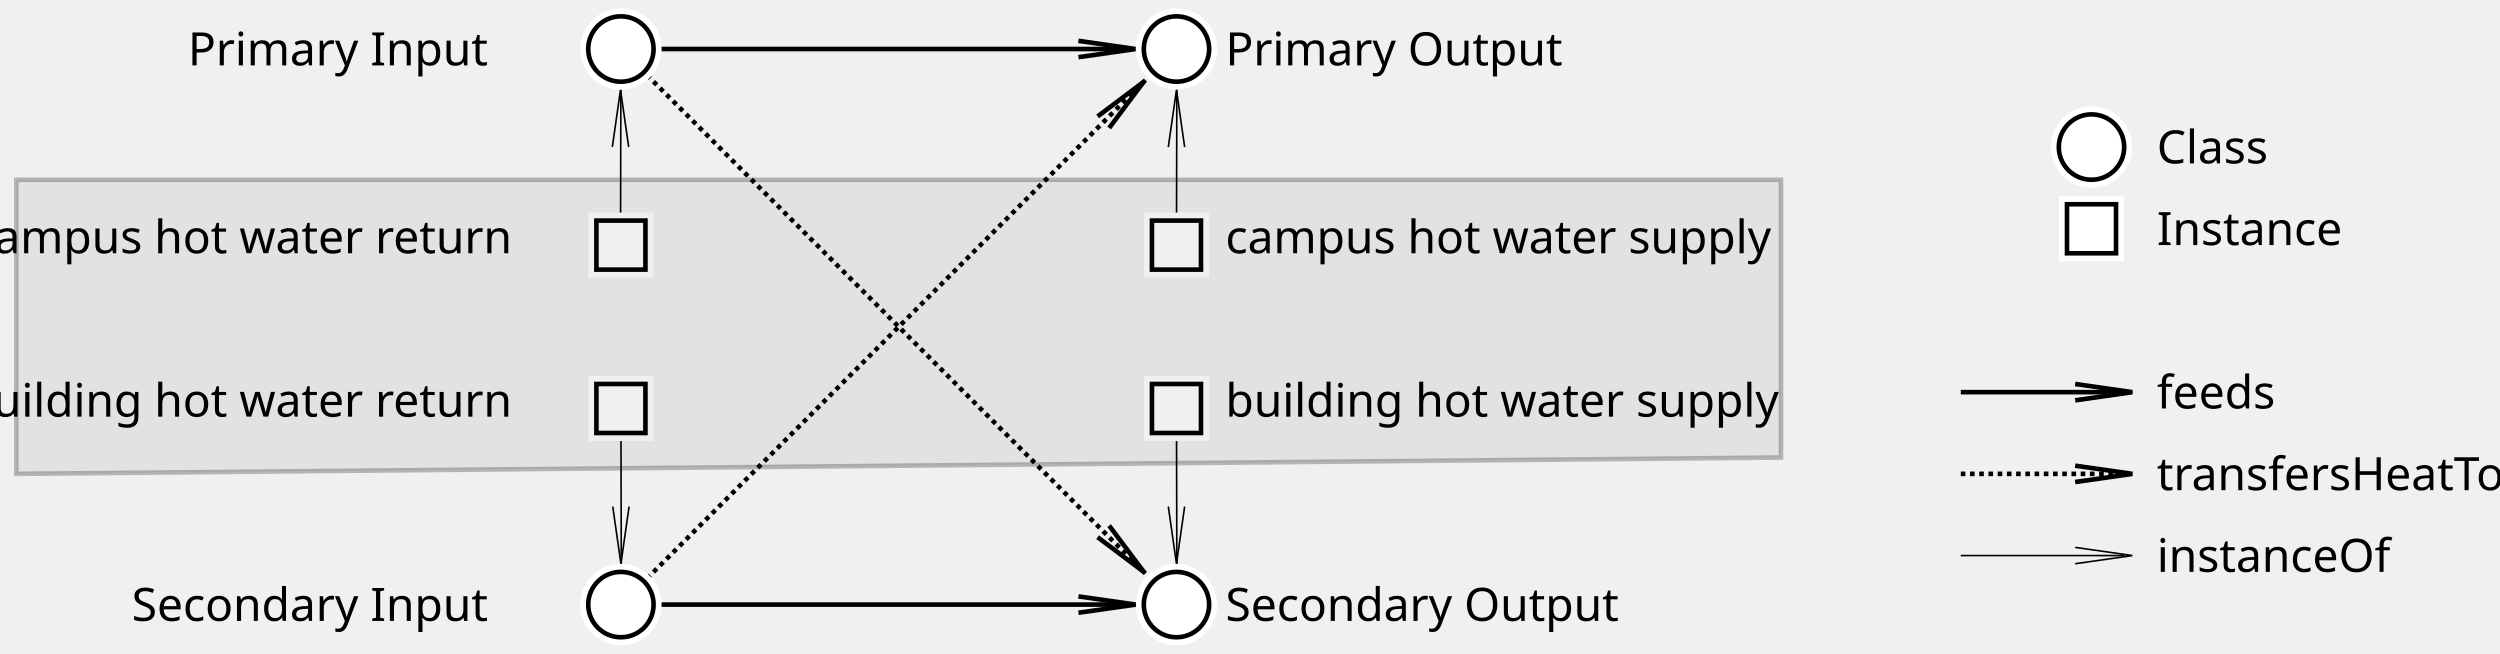
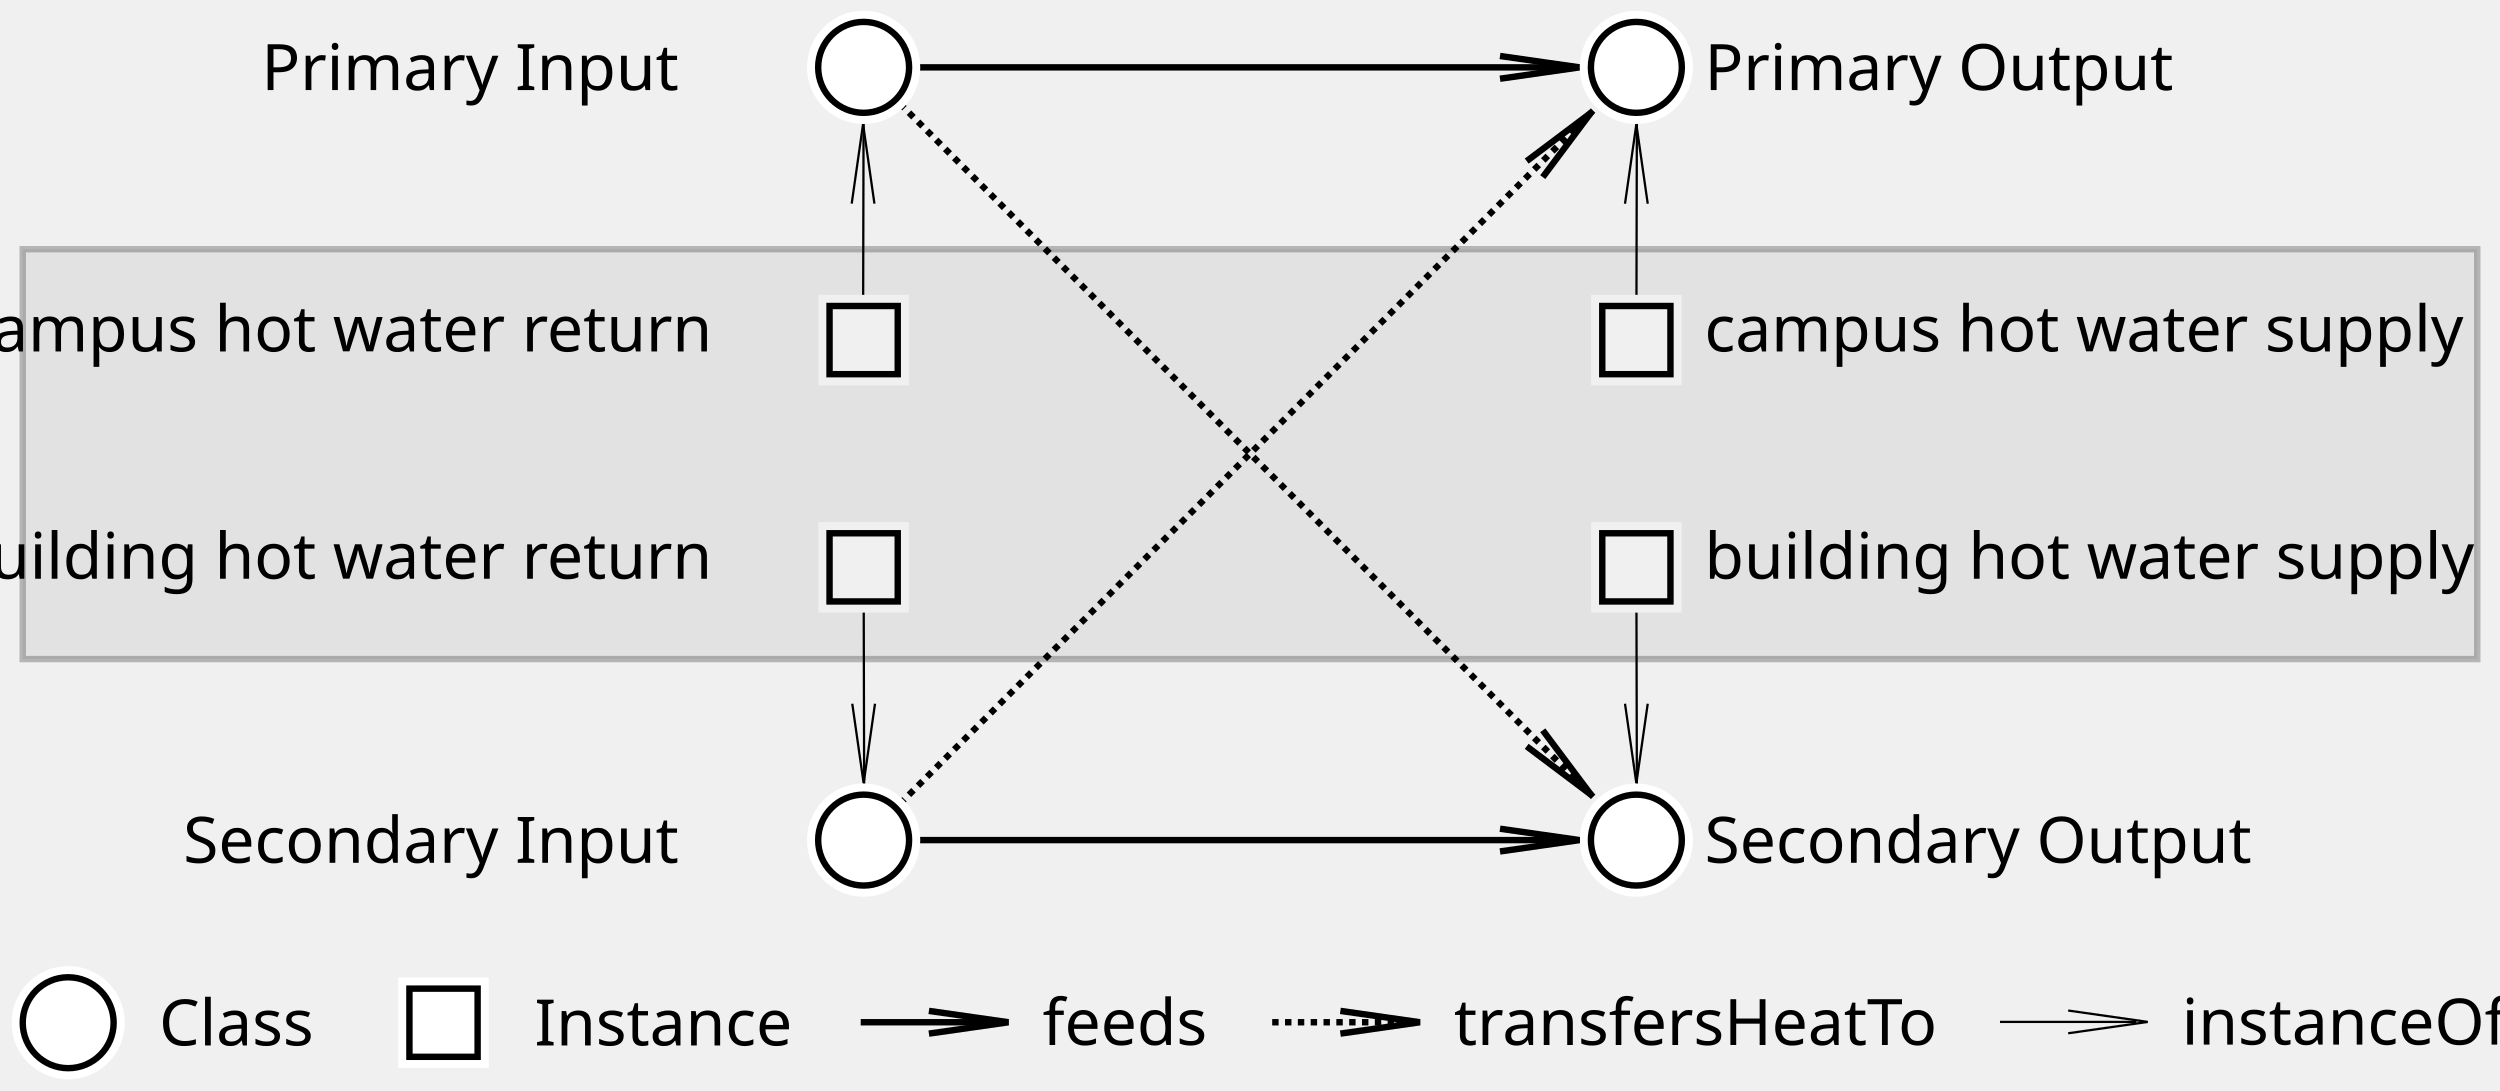
- <svg xmlns="http://www.w3.org/2000/svg" width="153mm" height="40mm" viewBox="0 0 542.126 141.732" id="svg2" version="1.1">
+ <svg xmlns="http://www.w3.org/2000/svg" width="110mm" height="48mm" viewBox="0 0 389.764 170.079" id="svg2" version="1.1">
  <defs id="defs4" />
-   <g id="layer1" transform="translate(0,-910.6299)">
-     <path style="fill:#000000;fill-opacity:0.06;fill-rule:evenodd;stroke:#000000;stroke-width:1px;stroke-linecap:butt;stroke-linejoin:miter;stroke-opacity:0.247" d="m 3.543,949.606 382.677,0 0,60.236 -382.677,3.543 z" id="path4682" />
-     <g id="g5808-1" style="stroke-width:0.354;stroke-miterlimit:4;stroke-dasharray:none" transform="translate(-396.7611,765.3403)">
+   <g id="layer1" transform="translate(0,-882.2835)">
+     <path style="fill:#000000;fill-opacity:0.06;fill-rule:evenodd;stroke:#000000;stroke-width:1px;stroke-linecap:butt;stroke-linejoin:miter;stroke-opacity:0.247" d="m 3.543,921.132 382.677,0 1.2e-4,63.907 -382.677,0 z" id="path4682" />
+     <g id="g5808-1" style="stroke-width:0.354;stroke-miterlimit:4;stroke-dasharray:none" transform="translate(-396.7613,736.866)">
      <path id="path5079-8" d="m 531.496,272.835 -0.089,-38.962" style="fill:none;fill-rule:evenodd;stroke:#000000;stroke-width:0.354;stroke-linecap:butt;stroke-linejoin:miter;stroke-miterlimit:4;stroke-dasharray:none;stroke-opacity:1" />
      <path id="path5591-3-7" d="m 529.635,255.132 1.772,12.402 1.772,-12.402" style="fill:none;fill-rule:evenodd;stroke:#000000;stroke-width:0.354;stroke-linecap:butt;stroke-linejoin:miter;stroke-miterlimit:4;stroke-dasharray:none;stroke-opacity:1" />
    </g>
-     <g id="g5808-1-2" style="stroke-width:0.354;stroke-miterlimit:4;stroke-dasharray:none" transform="translate(-276.2886,765.3403)">
+     <g id="g5808-1-2" style="stroke-width:0.354;stroke-miterlimit:4;stroke-dasharray:none" transform="translate(-276.2888,736.866)">
      <path id="path5079-8-3" d="m 531.496,272.835 -0.089,-38.962" style="fill:none;fill-rule:evenodd;stroke:#000000;stroke-width:0.354;stroke-linecap:butt;stroke-linejoin:miter;stroke-miterlimit:4;stroke-dasharray:none;stroke-opacity:1" />
      <path id="path5591-3-7-7" d="m 529.635,255.132 1.772,12.402 1.772,-12.402" style="fill:none;fill-rule:evenodd;stroke:#000000;stroke-width:0.354;stroke-linecap:butt;stroke-linejoin:miter;stroke-miterlimit:4;stroke-dasharray:none;stroke-opacity:1" />
    </g>
-     <g id="g5808-1-5" style="stroke-width:0.354;stroke-miterlimit:4;stroke-dasharray:none" transform="matrix(1,0,0,-1,-396.8504,1197.638)">
+     <g id="g5808-1-5" style="stroke-width:0.354;stroke-miterlimit:4;stroke-dasharray:none" transform="matrix(1,0,0,-1,-396.8505,1169.164)">
      <path id="path5079-8-9" d="m 531.496,272.835 -0.089,-38.962" style="fill:none;fill-rule:evenodd;stroke:#000000;stroke-width:0.354;stroke-linecap:butt;stroke-linejoin:miter;stroke-miterlimit:4;stroke-dasharray:none;stroke-opacity:1" />
      <path id="path5591-3-7-2" d="m 529.635,255.132 1.772,12.402 1.772,-12.402" style="fill:none;fill-rule:evenodd;stroke:#000000;stroke-width:0.354;stroke-linecap:butt;stroke-linejoin:miter;stroke-miterlimit:4;stroke-dasharray:none;stroke-opacity:1" />
    </g>
-     <g id="g5808-1-5-2" style="stroke-width:0.354;stroke-miterlimit:4;stroke-dasharray:none" transform="matrix(1,0,0,-1,-276.2887,1197.652)">
+     <g id="g5808-1-5-2" style="stroke-width:0.354;stroke-miterlimit:4;stroke-dasharray:none" transform="matrix(1,0,0,-1,-276.2888,1169.178)">
      <path id="path5079-8-9-8" d="m 531.496,272.835 -0.089,-38.962" style="fill:none;fill-rule:evenodd;stroke:#000000;stroke-width:0.354;stroke-linecap:butt;stroke-linejoin:miter;stroke-miterlimit:4;stroke-dasharray:none;stroke-opacity:1" />
      <path id="path5591-3-7-2-9" d="m 529.635,255.132 1.772,12.402 1.772,-12.402" style="fill:none;fill-rule:evenodd;stroke:#000000;stroke-width:0.354;stroke-linecap:butt;stroke-linejoin:miter;stroke-miterlimit:4;stroke-dasharray:none;stroke-opacity:1" />
    </g>
    <flowRoot xml:space="preserve" id="flowRoot6126" style="font-style:normal;font-variant:normal;font-weight:normal;font-stretch:normal;font-size:15px;line-height:125%;font-family:cmr10;-inkscape-font-specification:'cmr10, Normal';text-align:center;letter-spacing:0px;word-spacing:0px;writing-mode:lr-tb;text-anchor:middle;fill:#000000;fill-opacity:1;stroke:none;stroke-width:1px;stroke-linecap:butt;stroke-linejoin:miter;stroke-opacity:1" transform="translate(-892.9135,76.18106)">
      <flowRegion id="flowRegion6128">
        <rect id="rect6130" width="56.693" height="77.953" x="21.26" y="492.52" />
      </flowRegion>
      <flowPara id="flowPara6132" />
    </flowRoot>
-     <g id="g4700" transform="translate(88.58266,-63.77957)">
-       <circle transform="matrix(0,1,-1,0,0,0)" r="7.087" cy="-364.96" cx="1006.299" id="path4146-1-1-0-9-9-4-5-1-6" style="color:#000000;clip-rule:nonzero;display:inline;overflow:visible;visibility:visible;opacity:1;isolation:auto;mix-blend-mode:normal;color-interpolation:sRGB;color-interpolation-filters:linearRGB;solid-color:#000000;solid-opacity:1;fill:#ffffff;fill-opacity:1;fill-rule:nonzero;stroke:#ffffff;stroke-width:3.48;stroke-linecap:butt;stroke-linejoin:miter;stroke-miterlimit:4;stroke-dasharray:none;stroke-dashoffset:0;stroke-opacity:1;color-rendering:auto;image-rendering:auto;shape-rendering:auto;text-rendering:auto;enable-background:accumulate" />
-       <text id="text4138-4-2-7-2-5-4-6-8" y="1009.842" x="379.134" style="font-style:normal;font-variant:normal;font-weight:normal;font-stretch:normal;font-size:10px;line-height:125%;font-family:cmr10;-inkscape-font-specification:'cmr10, Normal';text-align:start;letter-spacing:0px;word-spacing:0px;writing-mode:lr-tb;text-anchor:start;fill:#000000;fill-opacity:1;stroke:none;stroke-width:1px;stroke-linecap:butt;stroke-linejoin:miter;stroke-opacity:1" xml:space="preserve">
-         <tspan y="1009.842" x="379.134" id="tspan4140-68-2-0-4-9-8-7-8">Class</tspan>
-       </text>
-       <circle transform="matrix(0,1,-1,0,0,0)" r="7.087" cy="-364.961" cx="1006.299" id="path4146-1-1-0-9-9-4-5-4" style="color:#000000;clip-rule:nonzero;display:inline;overflow:visible;visibility:visible;opacity:1;isolation:auto;mix-blend-mode:normal;color-interpolation:sRGB;color-interpolation-filters:linearRGB;solid-color:#000000;solid-opacity:1;fill:none;fill-opacity:1;fill-rule:nonzero;stroke:#000000;stroke-width:1px;stroke-linecap:butt;stroke-linejoin:miter;stroke-miterlimit:4;stroke-dasharray:none;stroke-dashoffset:0;stroke-opacity:1;color-rendering:auto;image-rendering:auto;shape-rendering:auto;text-rendering:auto;enable-background:accumulate" />
-       <g transform="translate(12.40158,69.0945)" id="g6736">
-         <path style="fill:#ffffff;fill-opacity:1;fill-rule:evenodd;stroke:#ffffff;stroke-width:3.48;stroke-linecap:butt;stroke-linejoin:miter;stroke-miterlimit:4;stroke-dasharray:none;stroke-opacity:1" d="m 357.874,949.606 0,10.63 -10.63,0 0,-10.63 z" id="path4898-0-8-8-1" />
-         <path style="fill:none;fill-rule:evenodd;stroke:#000000;stroke-width:1px;stroke-linecap:butt;stroke-linejoin:miter;stroke-opacity:1" d="m 357.874,949.606 0,10.63 -10.63,0 0,-10.63 z" id="path4898-9-4-4" />
+     <g id="g4330" transform="translate(-1.2202901e-4,-28.47427)">
+       <g transform="translate(-6.9460531e-7,0.1278131)" id="g4317">
+         <circle style="color:#000000;clip-rule:nonzero;display:inline;overflow:visible;visibility:visible;opacity:1;isolation:auto;mix-blend-mode:normal;color-interpolation:sRGB;color-interpolation-filters:linearRGB;solid-color:#000000;solid-opacity:1;fill:#ffffff;fill-opacity:1;fill-rule:nonzero;stroke:#ffffff;stroke-width:3.48;stroke-linecap:butt;stroke-linejoin:miter;stroke-miterlimit:4;stroke-dasharray:none;stroke-dashoffset:0;stroke-opacity:1;color-rendering:auto;image-rendering:auto;shape-rendering:auto;text-rendering:auto;enable-background:accumulate" id="path4146-1-1-0-9-9-4-5-1-6" cx="1070.079" cy="-10.63" r="7.087" transform="matrix(0,1,-1,0,0,0)" />
+         <text xml:space="preserve" style="font-style:normal;font-variant:normal;font-weight:normal;font-stretch:normal;font-size:10px;line-height:125%;font-family:cmr10;-inkscape-font-specification:'cmr10, Normal';text-align:start;letter-spacing:0px;word-spacing:0px;writing-mode:lr-tb;text-anchor:start;fill:#000000;fill-opacity:1;stroke:none;stroke-width:1px;stroke-linecap:butt;stroke-linejoin:miter;stroke-opacity:1" x="24.803" y="1073.622" id="text4138-4-2-7-2-5-4-6-8">
+           <tspan id="tspan4140-68-2-0-4-9-8-7-8" x="24.803" y="1073.622">Class</tspan>
+         </text>
+         <circle style="color:#000000;clip-rule:nonzero;display:inline;overflow:visible;visibility:visible;opacity:1;isolation:auto;mix-blend-mode:normal;color-interpolation:sRGB;color-interpolation-filters:linearRGB;solid-color:#000000;solid-opacity:1;fill:none;fill-opacity:1;fill-rule:nonzero;stroke:#000000;stroke-width:1px;stroke-linecap:butt;stroke-linejoin:miter;stroke-miterlimit:4;stroke-dasharray:none;stroke-dashoffset:0;stroke-opacity:1;color-rendering:auto;image-rendering:auto;shape-rendering:auto;text-rendering:auto;enable-background:accumulate" id="path4146-1-1-0-9-9-4-5-4" cx="1070.079" cy="-10.63" r="7.087" transform="matrix(0,1,-1,0,0,0)" />
      </g>
-       <text xml:space="preserve" style="font-style:normal;font-variant:normal;font-weight:normal;font-stretch:normal;font-size:10px;line-height:125%;font-family:cmr10;-inkscape-font-specification:'cmr10, Normal';text-align:start;letter-spacing:0px;word-spacing:0px;writing-mode:lr-tb;text-anchor:start;fill:#000000;fill-opacity:1;stroke:none;stroke-width:1px;stroke-linecap:butt;stroke-linejoin:miter;stroke-opacity:1" x="379.134" y="1027.559" id="text4138-4-2-7-2-5-4-6-2-7-5-9">
-         <tspan id="tspan4140-68-2-0-4-9-8-7-3-3-0-2" x="379.134" y="1027.559">Instance</tspan>
-       </text>
-       <g transform="translate(-56.69294,15.94492)" id="g6740">
-         <path style="fill:none;fill-rule:evenodd;stroke:#000000;stroke-width:1px;stroke-linecap:butt;stroke-linejoin:miter;stroke-opacity:1" d="m 428.74,1043.504 -35.433,0" id="path4894-9" />
-         <path style="fill:none;fill-rule:evenodd;stroke:#000000;stroke-width:1px;stroke-linecap:butt;stroke-linejoin:miter;stroke-opacity:1" d="m 418.11,1041.732 12.402,1.772 -12.402,1.772" id="path5591-26" />
+       <g transform="translate(58.51797,-17.58859)" id="g4323">
+         <g id="g6736" transform="translate(-341.929,132.8739)">
+           <path id="path4898-0-8-8-1" d="m 357.874,949.606 0,10.63 -10.63,0 0,-10.63 z" style="fill:#ffffff;fill-opacity:1;fill-rule:evenodd;stroke:#ffffff;stroke-width:3.48;stroke-linecap:butt;stroke-linejoin:miter;stroke-miterlimit:4;stroke-dasharray:none;stroke-opacity:1" />
+           <path id="path4898-9-4-4" d="m 357.874,949.606 0,10.63 -10.63,0 0,-10.63 z" style="fill:none;fill-rule:evenodd;stroke:#000000;stroke-width:1px;stroke-linecap:butt;stroke-linejoin:miter;stroke-opacity:1" />
+         </g>
+         <text id="text4138-4-2-7-2-5-4-6-2-7-5-9" y="1091.339" x="24.803" style="font-style:normal;font-variant:normal;font-weight:normal;font-stretch:normal;font-size:10px;line-height:125%;font-family:cmr10;-inkscape-font-specification:'cmr10, Normal';text-align:start;letter-spacing:0px;word-spacing:0px;writing-mode:lr-tb;text-anchor:start;fill:#000000;fill-opacity:1;stroke:none;stroke-width:1px;stroke-linecap:butt;stroke-linejoin:miter;stroke-opacity:1" xml:space="preserve">
+           <tspan y="1091.339" x="24.803" id="tspan4140-68-2-0-4-9-8-7-3-3-0-2">Instance</tspan>
+         </text>
      </g>
-       <path id="path5081-6" d="m 336.614,1077.165 35.433,0" style="fill:none;fill-rule:evenodd;stroke:#000000;stroke-width:1;stroke-linecap:butt;stroke-linejoin:miter;stroke-miterlimit:4;stroke-dasharray:1, 1;stroke-dashoffset:0;stroke-opacity:1" />
-       <path id="path5591-37-4-6-4" d="m 361.417,1075.394 12.402,1.772 -12.402,1.772" style="fill:none;fill-rule:evenodd;stroke:#000000;stroke-width:1px;stroke-linecap:butt;stroke-linejoin:miter;stroke-opacity:1" />
-       <g style="stroke-width:0.354;stroke-miterlimit:4;stroke-dasharray:none" transform="translate(-56.69292,51.37802)" id="g6740-5">
-         <path style="fill:none;fill-rule:evenodd;stroke:#000000;stroke-width:0.354;stroke-linecap:butt;stroke-linejoin:miter;stroke-miterlimit:4;stroke-dasharray:none;stroke-opacity:1" d="m 428.74,1043.504 -35.433,0" id="path4894-9-0" />
-         <path style="fill:none;fill-rule:evenodd;stroke:#000000;stroke-width:0.354;stroke-linecap:butt;stroke-linejoin:miter;stroke-miterlimit:4;stroke-dasharray:none;stroke-opacity:1" d="m 418.11,1041.732 12.402,1.772 -12.402,1.772" id="path5591-26-4" />
+       <g transform="translate(31.43447,0.05371641)" id="g4288">
+         <g id="g6740" transform="translate(-304.7244,26.57484)">
+           <path id="path4894-9" d="m 428.74,1043.504 -21.26,0" style="fill:none;fill-rule:evenodd;stroke:#000000;stroke-width:1px;stroke-linecap:butt;stroke-linejoin:miter;stroke-opacity:1" />
+           <path id="path5591-26" d="m 418.11,1041.732 12.402,1.772 -12.402,1.772" style="fill:none;fill-rule:evenodd;stroke:#000000;stroke-width:1px;stroke-linecap:butt;stroke-linejoin:miter;stroke-opacity:1" />
+         </g>
+         <text id="text4138-4-2-7-2-5-4-6-2-7-5-9-8" y="1073.622" x="131.102" style="font-style:normal;font-variant:normal;font-weight:normal;font-stretch:normal;font-size:10px;line-height:125%;font-family:cmr10;-inkscape-font-specification:'cmr10, Normal';text-align:start;letter-spacing:0px;word-spacing:0px;writing-mode:lr-tb;text-anchor:start;fill:#000000;fill-opacity:1;stroke:none;stroke-width:1px;stroke-linecap:butt;stroke-linejoin:miter;stroke-opacity:1" xml:space="preserve">
+           <tspan y="1073.622" x="131.102" id="tspan4140-68-2-0-4-9-8-7-3-3-0-2-7">feeds</tspan>
+         </text>
      </g>
-       <text xml:space="preserve" style="font-style:normal;font-variant:normal;font-weight:normal;font-stretch:normal;font-size:10px;line-height:125%;font-family:cmr10;-inkscape-font-specification:'cmr10, Normal';text-align:start;letter-spacing:0px;word-spacing:0px;writing-mode:lr-tb;text-anchor:start;fill:#000000;fill-opacity:1;stroke:none;stroke-width:1px;stroke-linecap:butt;stroke-linejoin:miter;stroke-opacity:1" x="379.134" y="1062.992" id="text4138-4-2-7-2-5-4-6-2-7-5-9-8">
-         <tspan id="tspan4140-68-2-0-4-9-8-7-3-3-0-2-7" x="379.134" y="1062.992">feeds</tspan>
-       </text>
-       <text xml:space="preserve" style="font-style:normal;font-variant:normal;font-weight:normal;font-stretch:normal;font-size:10px;line-height:125%;font-family:cmr10;-inkscape-font-specification:'cmr10, Normal';text-align:start;letter-spacing:0px;word-spacing:0px;writing-mode:lr-tb;text-anchor:start;fill:#000000;fill-opacity:1;stroke:none;stroke-width:1px;stroke-linecap:butt;stroke-linejoin:miter;stroke-opacity:1" x="379.134" y="1080.709" id="text4138-4-2-7-2-5-4-6-2-7-5-9-8-2">
-         <tspan id="tspan4140-68-2-0-4-9-8-7-3-3-0-2-7-72" x="379.134" y="1080.709">transfersHeatTo</tspan>
-       </text>
-       <text xml:space="preserve" style="font-style:normal;font-variant:normal;font-weight:normal;font-stretch:normal;font-size:10px;line-height:125%;font-family:cmr10;-inkscape-font-specification:'cmr10, Normal';text-align:start;letter-spacing:0px;word-spacing:0px;writing-mode:lr-tb;text-anchor:start;fill:#000000;fill-opacity:1;stroke:none;stroke-width:1px;stroke-linecap:butt;stroke-linejoin:miter;stroke-opacity:1" x="379.134" y="1098.425" id="text4138-4-2-7-2-5-4-6-2-7-5-9-8-26">
-         <tspan id="tspan4140-68-2-0-4-9-8-7-3-3-0-2-7-1" x="379.134" y="1098.425">instanceOf</tspan>
-       </text>
+       <g transform="translate(95.58657,-17.66284)" id="g4295">
+         <path style="fill:none;fill-rule:evenodd;stroke:#000000;stroke-width:1;stroke-linecap:butt;stroke-linejoin:miter;stroke-miterlimit:4;stroke-dasharray:1, 1;stroke-dashoffset:0;stroke-opacity:1" d="m 102.756,1087.795 21.26,0" id="path5081-6" />
+         <path style="fill:none;fill-rule:evenodd;stroke:#000000;stroke-width:1px;stroke-linecap:butt;stroke-linejoin:miter;stroke-opacity:1" d="m 113.386,1086.024 12.402,1.772 -12.402,1.772" id="path5591-37-4-6-4" />
+         <text id="text4138-4-2-7-2-5-4-6-2-7-5-9-8-2" y="1091.339" x="131.102" style="font-style:normal;font-variant:normal;font-weight:normal;font-stretch:normal;font-size:10px;line-height:125%;font-family:cmr10;-inkscape-font-specification:'cmr10, Normal';text-align:start;letter-spacing:0px;word-spacing:0px;writing-mode:lr-tb;text-anchor:start;fill:#000000;fill-opacity:1;stroke:none;stroke-width:1px;stroke-linecap:butt;stroke-linejoin:miter;stroke-opacity:1" xml:space="preserve">
+           <tspan y="1091.339" x="131.102" id="tspan4140-68-2-0-4-9-8-7-3-3-0-2-7-72">transfersHeatTo</tspan>
+         </text>
+       </g>
+       <g transform="translate(209.0551,-35.4331)" id="g4301">
+         <g id="g6740-5" transform="translate(-304.7244,62.00794)" style="stroke-width:0.354;stroke-miterlimit:4;stroke-dasharray:none">
+           <path id="path4894-9-0" d="m 428.74,1043.504 -21.26,0" style="fill:none;fill-rule:evenodd;stroke:#000000;stroke-width:0.354;stroke-linecap:butt;stroke-linejoin:miter;stroke-miterlimit:4;stroke-dasharray:none;stroke-opacity:1" />
+           <path id="path5591-26-4" d="m 418.11,1041.732 12.402,1.772 -12.402,1.772" style="fill:none;fill-rule:evenodd;stroke:#000000;stroke-width:0.354;stroke-linecap:butt;stroke-linejoin:miter;stroke-miterlimit:4;stroke-dasharray:none;stroke-opacity:1" />
+         </g>
+         <text id="text4138-4-2-7-2-5-4-6-2-7-5-9-8-26" y="1109.055" x="131.102" style="font-style:normal;font-variant:normal;font-weight:normal;font-stretch:normal;font-size:10px;line-height:125%;font-family:cmr10;-inkscape-font-specification:'cmr10, Normal';text-align:start;letter-spacing:0px;word-spacing:0px;writing-mode:lr-tb;text-anchor:start;fill:#000000;fill-opacity:1;stroke:none;stroke-width:1px;stroke-linecap:butt;stroke-linejoin:miter;stroke-opacity:1" xml:space="preserve">
+           <tspan y="1109.055" x="131.102" id="tspan4140-68-2-0-4-9-8-7-3-3-0-2-7-1">instanceOf</tspan>
+         </text>
+       </g>
    </g>
-     <path style="fill:#f0f0f0;fill-opacity:1;fill-rule:evenodd;stroke:#f0f0f0;stroke-width:3.48;stroke-linecap:butt;stroke-linejoin:miter;stroke-miterlimit:4;stroke-dasharray:none;stroke-opacity:1" d="m 260.433,993.898 0,10.63 -10.63,0 0,-10.63 z" id="path4898-0-7-6" />
-     <path style="fill:none;fill-rule:evenodd;stroke:#000000;stroke-width:1px;stroke-linecap:butt;stroke-linejoin:miter;stroke-opacity:1" d="m 260.433,993.898 0,10.63 -10.63,0 0,-10.63 z" id="path4898-5-7" />
-     <text id="text4138-4-2-7-2-5-4-6-2-9-5" y="1000.984" x="265.748" style="font-style:normal;font-variant:normal;font-weight:normal;font-stretch:normal;font-size:10px;line-height:125%;font-family:cmr10;-inkscape-font-specification:'cmr10, Normal';text-align:start;letter-spacing:0px;word-spacing:0px;writing-mode:lr-tb;text-anchor:start;fill:#000000;fill-opacity:1;stroke:none;stroke-width:1px;stroke-linecap:butt;stroke-linejoin:miter;stroke-opacity:1" xml:space="preserve">
-       <tspan id="tspan6604-3" y="1000.984" x="265.748">building hot water supply</tspan>
+     <path style="fill:#f0f0f0;fill-opacity:1;fill-rule:evenodd;stroke:#f0f0f0;stroke-width:3.48;stroke-linecap:butt;stroke-linejoin:miter;stroke-miterlimit:4;stroke-dasharray:none;stroke-opacity:1" d="m 260.433,965.423 0,10.63 -10.63,0 0,-10.63 z" id="path4898-0-7-6" />
+     <path style="fill:none;fill-rule:evenodd;stroke:#000000;stroke-width:1px;stroke-linecap:butt;stroke-linejoin:miter;stroke-opacity:1" d="m 260.433,965.423 0,10.63 -10.63,0 0,-10.63 z" id="path4898-5-7" />
+     <text id="text4138-4-2-7-2-5-4-6-2-9-5" y="972.51" x="265.748" style="font-style:normal;font-variant:normal;font-weight:normal;font-stretch:normal;font-size:10px;line-height:125%;font-family:cmr10;-inkscape-font-specification:'cmr10, Normal';text-align:start;letter-spacing:0px;word-spacing:0px;writing-mode:lr-tb;text-anchor:start;fill:#000000;fill-opacity:1;stroke:none;stroke-width:1px;stroke-linecap:butt;stroke-linejoin:miter;stroke-opacity:1" xml:space="preserve">
+       <tspan id="tspan6604-3" y="972.51" x="265.748">building hot water supply</tspan>
    </text>
-     <path style="fill:#f0f0f0;fill-opacity:1;fill-rule:evenodd;stroke:#f0f0f0;stroke-width:3.48;stroke-linecap:butt;stroke-linejoin:miter;stroke-miterlimit:4;stroke-dasharray:none;stroke-opacity:1" d="m 139.961,993.898 0,10.63 -10.63,0 0,-10.63 z" id="path4898-0-7-1-6" />
-     <path style="fill:none;fill-rule:evenodd;stroke:#000000;stroke-width:1px;stroke-linecap:butt;stroke-linejoin:miter;stroke-opacity:1" d="m 139.961,993.898 0,10.63 -10.63,0 0,-10.63 z" id="path4898-5-2-2" />
-     <text id="text4138-4-2-7-2-5-4-6-2-9-9-9" y="1000.984" x="124.016" style="font-style:normal;font-variant:normal;font-weight:normal;font-stretch:normal;font-size:10px;line-height:125%;font-family:cmr10;-inkscape-font-specification:'cmr10, Normal';text-align:end;letter-spacing:0px;word-spacing:0px;writing-mode:lr-tb;text-anchor:end;fill:#000000;fill-opacity:1;stroke:none;stroke-width:1px;stroke-linecap:butt;stroke-linejoin:miter;stroke-opacity:1" xml:space="preserve">
-       <tspan y="1000.984" x="124.016" id="tspan4140-68-2-0-4-9-8-7-3-2-3-1">building hot water return</tspan>
+     <path style="fill:#f0f0f0;fill-opacity:1;fill-rule:evenodd;stroke:#f0f0f0;stroke-width:3.48;stroke-linecap:butt;stroke-linejoin:miter;stroke-miterlimit:4;stroke-dasharray:none;stroke-opacity:1" d="m 139.961,965.423 0,10.63 -10.63,0 0,-10.63 z" id="path4898-0-7-1-6" />
+     <path style="fill:none;fill-rule:evenodd;stroke:#000000;stroke-width:1px;stroke-linecap:butt;stroke-linejoin:miter;stroke-opacity:1" d="m 139.961,965.423 0,10.63 -10.63,0 0,-10.63 z" id="path4898-5-2-2" />
+     <text id="text4138-4-2-7-2-5-4-6-2-9-9-9" y="972.51" x="124.016" style="font-style:normal;font-variant:normal;font-weight:normal;font-stretch:normal;font-size:10px;line-height:125%;font-family:cmr10;-inkscape-font-specification:'cmr10, Normal';text-align:end;letter-spacing:0px;word-spacing:0px;writing-mode:lr-tb;text-anchor:end;fill:#000000;fill-opacity:1;stroke:none;stroke-width:1px;stroke-linecap:butt;stroke-linejoin:miter;stroke-opacity:1" xml:space="preserve">
+       <tspan y="972.51" x="124.016" id="tspan4140-68-2-0-4-9-8-7-3-2-3-1">building hot water return</tspan>
    </text>
-     <path style="fill:#f0f0f0;fill-opacity:1;fill-rule:evenodd;stroke:#f0f0f0;stroke-width:3.48;stroke-linecap:butt;stroke-linejoin:miter;stroke-miterlimit:4;stroke-dasharray:none;stroke-opacity:1" d="m 260.433,958.465 0,10.63 -10.63,0 0,-10.63 z" id="path4898-0-7-6-7" />
-     <path style="fill:none;fill-rule:evenodd;stroke:#000000;stroke-width:1px;stroke-linecap:butt;stroke-linejoin:miter;stroke-opacity:1" d="m 260.433,958.465 0,10.63 -10.63,0 0,-10.63 z" id="path4898-5-7-0" />
-     <text id="text4138-4-2-7-2-5-4-6-2-9-5-9" y="965.551" x="265.748" style="font-style:normal;font-variant:normal;font-weight:normal;font-stretch:normal;font-size:10px;line-height:125%;font-family:cmr10;-inkscape-font-specification:'cmr10, Normal';text-align:start;letter-spacing:0px;word-spacing:0px;writing-mode:lr-tb;text-anchor:start;fill:#000000;fill-opacity:1;stroke:none;stroke-width:1px;stroke-linecap:butt;stroke-linejoin:miter;stroke-opacity:1" xml:space="preserve">
-       <tspan id="tspan6604-3-3" y="965.551" x="265.748">campus hot water supply</tspan>
+     <path style="fill:#f0f0f0;fill-opacity:1;fill-rule:evenodd;stroke:#f0f0f0;stroke-width:3.48;stroke-linecap:butt;stroke-linejoin:miter;stroke-miterlimit:4;stroke-dasharray:none;stroke-opacity:1" d="m 260.433,929.99 0,10.63 -10.63,0 0,-10.63 z" id="path4898-0-7-6-7" />
+     <path style="fill:none;fill-rule:evenodd;stroke:#000000;stroke-width:1px;stroke-linecap:butt;stroke-linejoin:miter;stroke-opacity:1" d="m 260.433,929.99 0,10.63 -10.63,0 0,-10.63 z" id="path4898-5-7-0" />
+     <text id="text4138-4-2-7-2-5-4-6-2-9-5-9" y="937.077" x="265.748" style="font-style:normal;font-variant:normal;font-weight:normal;font-stretch:normal;font-size:10px;line-height:125%;font-family:cmr10;-inkscape-font-specification:'cmr10, Normal';text-align:start;letter-spacing:0px;word-spacing:0px;writing-mode:lr-tb;text-anchor:start;fill:#000000;fill-opacity:1;stroke:none;stroke-width:1px;stroke-linecap:butt;stroke-linejoin:miter;stroke-opacity:1" xml:space="preserve">
+       <tspan id="tspan6604-3-3" y="937.077" x="265.748">campus hot water supply</tspan>
    </text>
-     <path style="fill:#f0f0f0;fill-opacity:1;fill-rule:evenodd;stroke:#f0f0f0;stroke-width:3.48;stroke-linecap:butt;stroke-linejoin:miter;stroke-miterlimit:4;stroke-dasharray:none;stroke-opacity:1" d="m 139.961,958.465 0,10.63 -10.63,0 0,-10.63 z" id="path4898-0-7-1-6-0" />
-     <path style="fill:none;fill-rule:evenodd;stroke:#000000;stroke-width:1px;stroke-linecap:butt;stroke-linejoin:miter;stroke-opacity:1" d="m 139.961,958.465 0,10.63 -10.63,0 0,-10.63 z" id="path4898-5-2-2-6" />
-     <text id="text4138-4-2-7-2-5-4-6-2-9-9-9-2" y="965.551" x="124.016" style="font-style:normal;font-variant:normal;font-weight:normal;font-stretch:normal;font-size:10px;line-height:125%;font-family:cmr10;-inkscape-font-specification:'cmr10, Normal';text-align:end;letter-spacing:0px;word-spacing:0px;writing-mode:lr-tb;text-anchor:end;fill:#000000;fill-opacity:1;stroke:none;stroke-width:1px;stroke-linecap:butt;stroke-linejoin:miter;stroke-opacity:1" xml:space="preserve">
-       <tspan y="965.551" x="124.016" id="tspan4140-68-2-0-4-9-8-7-3-2-3-1-6">campus hot water return</tspan>
+     <path style="fill:#f0f0f0;fill-opacity:1;fill-rule:evenodd;stroke:#f0f0f0;stroke-width:3.48;stroke-linecap:butt;stroke-linejoin:miter;stroke-miterlimit:4;stroke-dasharray:none;stroke-opacity:1" d="m 139.961,929.99 0,10.63 -10.63,0 0,-10.63 z" id="path4898-0-7-1-6-0" />
+     <path style="fill:none;fill-rule:evenodd;stroke:#000000;stroke-width:1px;stroke-linecap:butt;stroke-linejoin:miter;stroke-opacity:1" d="m 139.961,929.99 0,10.63 -10.63,0 0,-10.63 z" id="path4898-5-2-2-6" />
+     <text id="text4138-4-2-7-2-5-4-6-2-9-9-9-2" y="937.077" x="124.016" style="font-style:normal;font-variant:normal;font-weight:normal;font-stretch:normal;font-size:10px;line-height:125%;font-family:cmr10;-inkscape-font-specification:'cmr10, Normal';text-align:end;letter-spacing:0px;word-spacing:0px;writing-mode:lr-tb;text-anchor:end;fill:#000000;fill-opacity:1;stroke:none;stroke-width:1px;stroke-linecap:butt;stroke-linejoin:miter;stroke-opacity:1" xml:space="preserve">
+       <tspan y="937.077" x="124.016" id="tspan4140-68-2-0-4-9-8-7-3-2-3-1-6">campus hot water return</tspan>
    </text>
-     <g id="g6740-4" transform="translate(-184.252,-122.2441)">
+     <g id="g6740-4" transform="translate(-184.2521,-150.7183)">
      <path id="path4894-9-7" d="m 428.74,1043.504 -109.843,0" style="fill:none;fill-rule:evenodd;stroke:#000000;stroke-width:1px;stroke-linecap:butt;stroke-linejoin:miter;stroke-opacity:1" />
      <path id="path5591-26-6" d="m 418.11,1041.732 12.402,1.772 -12.402,1.772" style="fill:none;fill-rule:evenodd;stroke:#000000;stroke-width:1px;stroke-linecap:butt;stroke-linejoin:miter;stroke-opacity:1" />
    </g>
-     <g id="g4636" transform="translate(46.06299,177.1653)">
+     <g id="g4636" transform="translate(46.06287,148.6911)">
      <path id="path4619" d="M 88.583,744.094 209.055,864.567" style="fill:none;fill-rule:evenodd;stroke:#000000;stroke-width:0.999;stroke-linecap:butt;stroke-linejoin:miter;stroke-miterlimit:4;stroke-dasharray:0.999, 0.999;stroke-dashoffset:0;stroke-opacity:1" />
      <path id="path5591-2-5" d="m 191.955,849.953 10.014,7.527 -7.506,-10.03" style="fill:none;fill-rule:evenodd;stroke:#000000;stroke-width:1px;stroke-linecap:butt;stroke-linejoin:miter;stroke-opacity:1" />
    </g>
-     <g transform="matrix(1,0,0,-1,46.06299,1785.827)" id="g4636-6">
+     <g transform="matrix(1,0,0,-1,46.06287,1757.352)" id="g4636-6">
      <path id="path4619-9" d="M 88.583,744.094 209.055,864.567" style="fill:none;fill-rule:evenodd;stroke:#000000;stroke-width:0.999;stroke-linecap:butt;stroke-linejoin:miter;stroke-miterlimit:4;stroke-dasharray:0.999, 0.999;stroke-dashoffset:0;stroke-opacity:1" />
      <path id="path5591-2-5-3" d="m 191.955,849.953 10.014,7.527 -7.506,-10.03" style="fill:none;fill-rule:evenodd;stroke:#000000;stroke-width:1px;stroke-linecap:butt;stroke-linejoin:miter;stroke-opacity:1" />
    </g>
-     <g id="g4870-9" transform="translate(-364.9606,612.9921)">
+     <g id="g4870-9" transform="translate(-364.9608,584.5179)">
      <circle transform="matrix(0,1,-1,0,0,0)" r="7.087" cy="-620.079" cx="308.268" id="path4146-1-1-0-9-9-4-5-1-2-3" style="color:#000000;clip-rule:nonzero;display:inline;overflow:visible;visibility:visible;opacity:1;isolation:auto;mix-blend-mode:normal;color-interpolation:sRGB;color-interpolation-filters:linearRGB;solid-color:#000000;solid-opacity:1;fill:#ffffff;fill-opacity:1;fill-rule:nonzero;stroke:#ffffff;stroke-width:3.48;stroke-linecap:butt;stroke-linejoin:miter;stroke-miterlimit:4;stroke-dasharray:none;stroke-dashoffset:0;stroke-opacity:1;color-rendering:auto;image-rendering:auto;shape-rendering:auto;text-rendering:auto;enable-background:accumulate" />
      <text id="text4138-4-2-7-2-5-4-6-5-6-1" y="311.811" x="630.709" style="font-style:normal;font-variant:normal;font-weight:normal;font-stretch:normal;font-size:10px;line-height:125%;font-family:cmr10;-inkscape-font-specification:'cmr10, Normal';text-align:start;letter-spacing:0px;word-spacing:0px;writing-mode:lr-tb;text-anchor:start;fill:#000000;fill-opacity:1;stroke:none;stroke-width:1px;stroke-linecap:butt;stroke-linejoin:miter;stroke-opacity:1" xml:space="preserve">
        <tspan y="311.811" x="630.709" id="tspan4140-68-2-0-4-9-8-7-6-2-9">Primary Output</tspan>
      </text>
      <circle transform="matrix(0,1,-1,0,0,0)" r="7.087" cy="-620.079" cx="308.268" id="path4146-1-1-0-9-9-4-5-2-6-4" style="color:#000000;clip-rule:nonzero;display:inline;overflow:visible;visibility:visible;opacity:1;isolation:auto;mix-blend-mode:normal;color-interpolation:sRGB;color-interpolation-filters:linearRGB;solid-color:#000000;solid-opacity:1;fill:none;fill-opacity:1;fill-rule:nonzero;stroke:#000000;stroke-width:1px;stroke-linecap:butt;stroke-linejoin:miter;stroke-miterlimit:4;stroke-dasharray:none;stroke-dashoffset:0;stroke-opacity:1;color-rendering:auto;image-rendering:auto;shape-rendering:auto;text-rendering:auto;enable-background:accumulate" />
    </g>
-     <g id="g4876-3" transform="translate(-364.9606,698.0315)">
+     <g id="g4876-3" transform="translate(-364.9608,669.5572)">
      <circle transform="matrix(0,1,-1,0,0,0)" r="7.087" cy="-620.079" cx="343.701" id="path4146-1-1-0-9-9-4-5-1-9-6" style="color:#000000;clip-rule:nonzero;display:inline;overflow:visible;visibility:visible;opacity:1;isolation:auto;mix-blend-mode:normal;color-interpolation:sRGB;color-interpolation-filters:linearRGB;solid-color:#000000;solid-opacity:1;fill:#ffffff;fill-opacity:1;fill-rule:nonzero;stroke:#ffffff;stroke-width:3.48;stroke-linecap:butt;stroke-linejoin:miter;stroke-miterlimit:4;stroke-dasharray:none;stroke-dashoffset:0;stroke-opacity:1;color-rendering:auto;image-rendering:auto;shape-rendering:auto;text-rendering:auto;enable-background:accumulate" />
      <text id="text4138-4-2-7-2-5-4-6-5-1" y="347.244" x="630.709" style="font-style:normal;font-variant:normal;font-weight:normal;font-stretch:normal;font-size:10px;line-height:125%;font-family:cmr10;-inkscape-font-specification:'cmr10, Normal';text-align:start;letter-spacing:0px;word-spacing:0px;writing-mode:lr-tb;text-anchor:start;fill:#000000;fill-opacity:1;stroke:none;stroke-width:1px;stroke-linecap:butt;stroke-linejoin:miter;stroke-opacity:1" xml:space="preserve">
        <tspan y="347.244" x="630.709" id="tspan4140-68-2-0-4-9-8-7-6-0">Secondary Output</tspan>
      </text>
      <circle transform="matrix(0,1,-1,0,0,0)" r="7.087" cy="-620.079" cx="343.701" id="path4146-1-1-0-9-9-4-5-2-63" style="color:#000000;clip-rule:nonzero;display:inline;overflow:visible;visibility:visible;opacity:1;isolation:auto;mix-blend-mode:normal;color-interpolation:sRGB;color-interpolation-filters:linearRGB;solid-color:#000000;solid-opacity:1;fill:none;fill-opacity:1;fill-rule:nonzero;stroke:#000000;stroke-width:1px;stroke-linecap:butt;stroke-linejoin:miter;stroke-miterlimit:4;stroke-dasharray:none;stroke-dashoffset:0;stroke-opacity:1;color-rendering:auto;image-rendering:auto;shape-rendering:auto;text-rendering:auto;enable-background:accumulate" />
    </g>
-     <g id="g6740-4-7" transform="translate(-184.252,-1.771628)">
+     <g id="g6740-4-7" transform="translate(-184.2521,-30.24589)">
      <path id="path4894-9-7-4" d="m 428.74,1043.504 -109.843,0" style="fill:none;fill-rule:evenodd;stroke:#000000;stroke-width:1px;stroke-linecap:butt;stroke-linejoin:miter;stroke-opacity:1" />
      <path id="path5591-26-6-5" d="m 418.11,1041.732 12.402,1.772 -12.402,1.772" style="fill:none;fill-rule:evenodd;stroke:#000000;stroke-width:1px;stroke-linecap:butt;stroke-linejoin:miter;stroke-opacity:1" />
    </g>
-     <g id="g4888-7" transform="translate(-379.1338,698.0315)">
+     <g id="g4888-7" transform="translate(-379.1339,669.5572)">
      <circle transform="matrix(0,1,-1,0,0,0)" r="7.087" cy="-513.779" cx="343.701" id="path4146-1-1-0-9-9-4-5-1-7-8" style="color:#000000;clip-rule:nonzero;display:inline;overflow:visible;visibility:visible;opacity:1;isolation:auto;mix-blend-mode:normal;color-interpolation:sRGB;color-interpolation-filters:linearRGB;solid-color:#000000;solid-opacity:1;fill:#ffffff;fill-opacity:1;fill-rule:nonzero;stroke:#ffffff;stroke-width:3.48;stroke-linecap:butt;stroke-linejoin:miter;stroke-miterlimit:4;stroke-dasharray:none;stroke-dashoffset:0;stroke-opacity:1;color-rendering:auto;image-rendering:auto;shape-rendering:auto;text-rendering:auto;enable-background:accumulate" />
      <text id="text4138-4-5-04-8-1-1-4" y="347.244" x="503.15" style="font-style:normal;font-variant:normal;font-weight:normal;font-stretch:normal;font-size:10px;line-height:125%;font-family:cmr10;-inkscape-font-specification:'cmr10, Normal';text-align:end;letter-spacing:0px;word-spacing:0px;writing-mode:lr-tb;text-anchor:end;fill:#000000;fill-opacity:1;stroke:none;stroke-width:1px;stroke-linecap:butt;stroke-linejoin:miter;stroke-opacity:1" xml:space="preserve">
        <tspan y="347.244" x="503.15" id="tspan4140-68-18-6-4-7-2-5">Secondary Input</tspan>
      </text>
      <circle transform="matrix(0,1,-1,0,0,0)" r="7.087" cy="-513.779" cx="343.701" id="path4146-1-6-5-7-5-7-0" style="color:#000000;clip-rule:nonzero;display:inline;overflow:visible;visibility:visible;opacity:1;isolation:auto;mix-blend-mode:normal;color-interpolation:sRGB;color-interpolation-filters:linearRGB;solid-color:#000000;solid-opacity:1;fill:none;fill-opacity:1;fill-rule:nonzero;stroke:#000000;stroke-width:1px;stroke-linecap:butt;stroke-linejoin:miter;stroke-miterlimit:4;stroke-dasharray:none;stroke-dashoffset:0;stroke-opacity:1;color-rendering:auto;image-rendering:auto;shape-rendering:auto;text-rendering:auto;enable-background:accumulate" />
    </g>
-     <g id="g4882-7" transform="translate(-379.1338,612.9921)">
+     <g id="g4882-7" transform="translate(-379.1339,584.5179)">
      <circle transform="matrix(0,1,-1,0,0,0)" r="7.087" cy="-513.779" cx="308.268" id="path4146-1-1-0-9-9-4-5-1-8-3" style="color:#000000;clip-rule:nonzero;display:inline;overflow:visible;visibility:visible;opacity:1;isolation:auto;mix-blend-mode:normal;color-interpolation:sRGB;color-interpolation-filters:linearRGB;solid-color:#000000;solid-opacity:1;fill:#ffffff;fill-opacity:1;fill-rule:nonzero;stroke:#ffffff;stroke-width:3.48;stroke-linecap:butt;stroke-linejoin:miter;stroke-miterlimit:4;stroke-dasharray:none;stroke-dashoffset:0;stroke-opacity:1;color-rendering:auto;image-rendering:auto;shape-rendering:auto;text-rendering:auto;enable-background:accumulate" />
      <text id="text4138-4-5-04-8-1-1-9-6" y="311.811" x="503.15" style="font-style:normal;font-variant:normal;font-weight:normal;font-stretch:normal;font-size:10px;line-height:125%;font-family:cmr10;-inkscape-font-specification:'cmr10, Normal';text-align:end;letter-spacing:0px;word-spacing:0px;writing-mode:lr-tb;text-anchor:end;fill:#000000;fill-opacity:1;stroke:none;stroke-width:1px;stroke-linecap:butt;stroke-linejoin:miter;stroke-opacity:1" xml:space="preserve">
        <tspan y="311.811" x="503.15" id="tspan4140-68-18-6-4-7-2-3-1">Primary Input</tspan>
      </text>
      <circle transform="matrix(0,1,-1,0,0,0)" r="7.087" cy="-513.779" cx="308.268" id="path4146-1-6-5-7-5-7-6-2" style="color:#000000;clip-rule:nonzero;display:inline;overflow:visible;visibility:visible;opacity:1;isolation:auto;mix-blend-mode:normal;color-interpolation:sRGB;color-interpolation-filters:linearRGB;solid-color:#000000;solid-opacity:1;fill:none;fill-opacity:1;fill-rule:nonzero;stroke:#000000;stroke-width:1px;stroke-linecap:butt;stroke-linejoin:miter;stroke-miterlimit:4;stroke-dasharray:none;stroke-dashoffset:0;stroke-opacity:1;color-rendering:auto;image-rendering:auto;shape-rendering:auto;text-rendering:auto;enable-background:accumulate" />
    </g>
  </g>
</svg>
